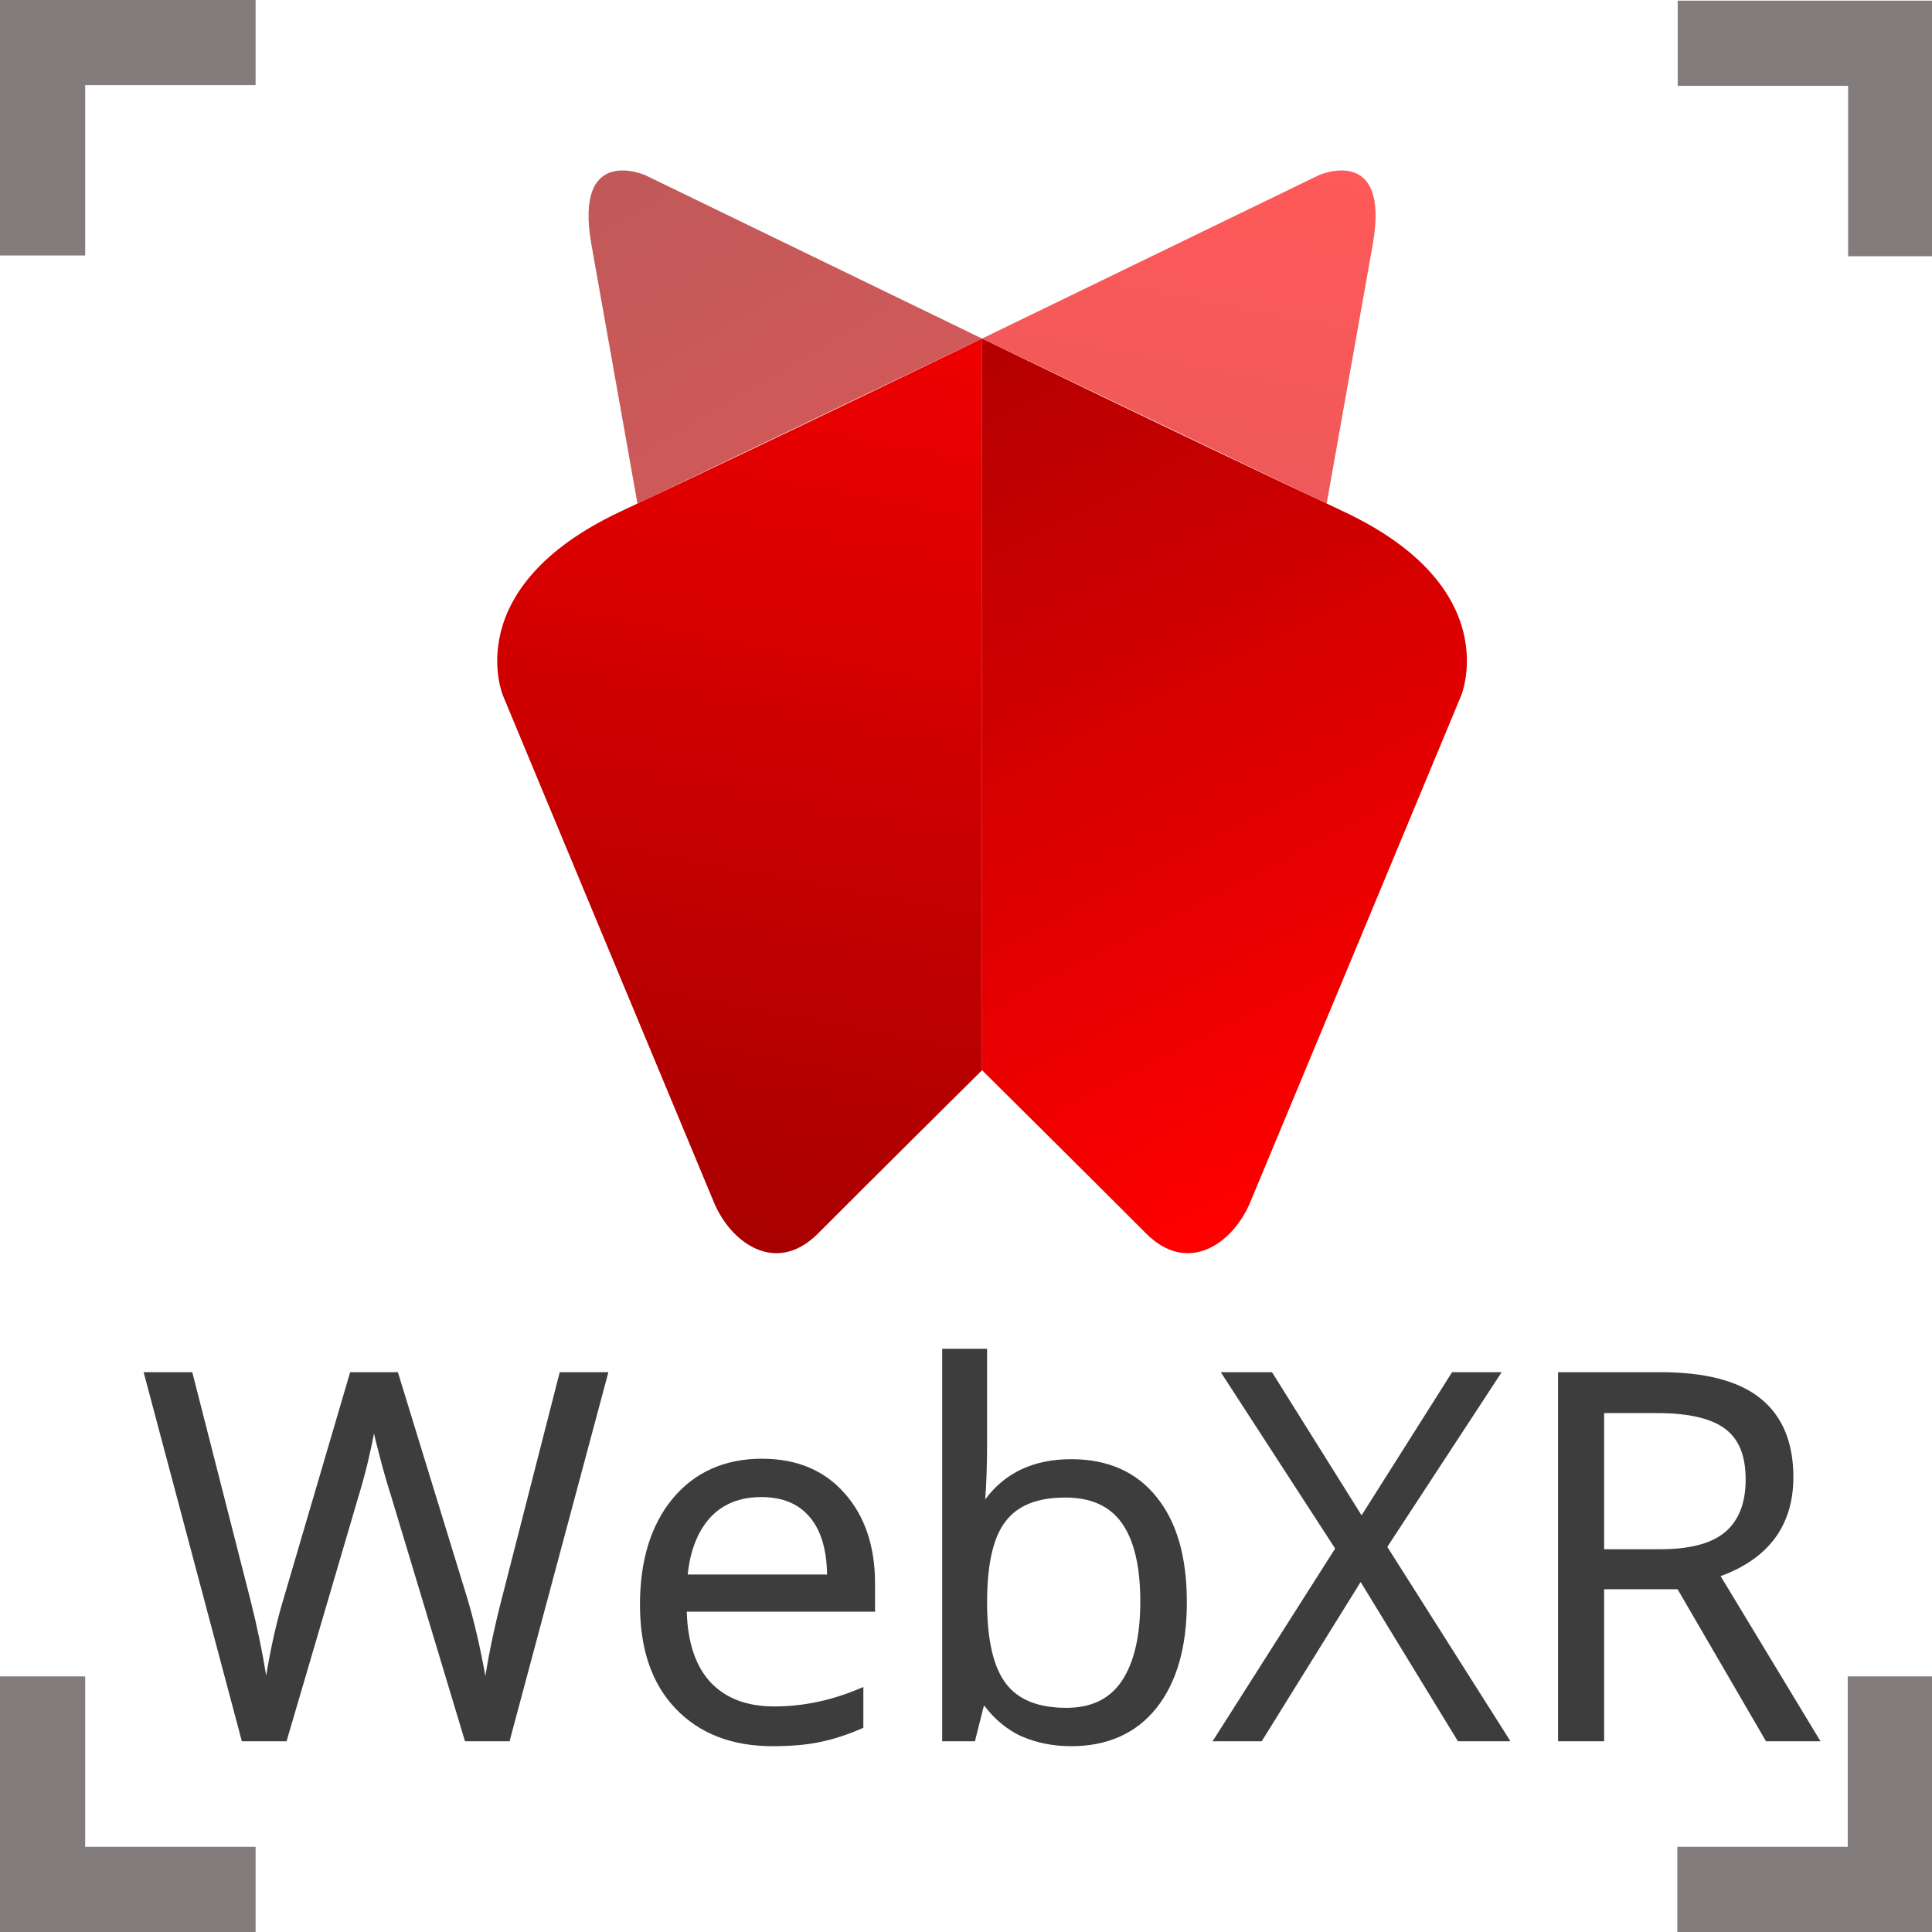
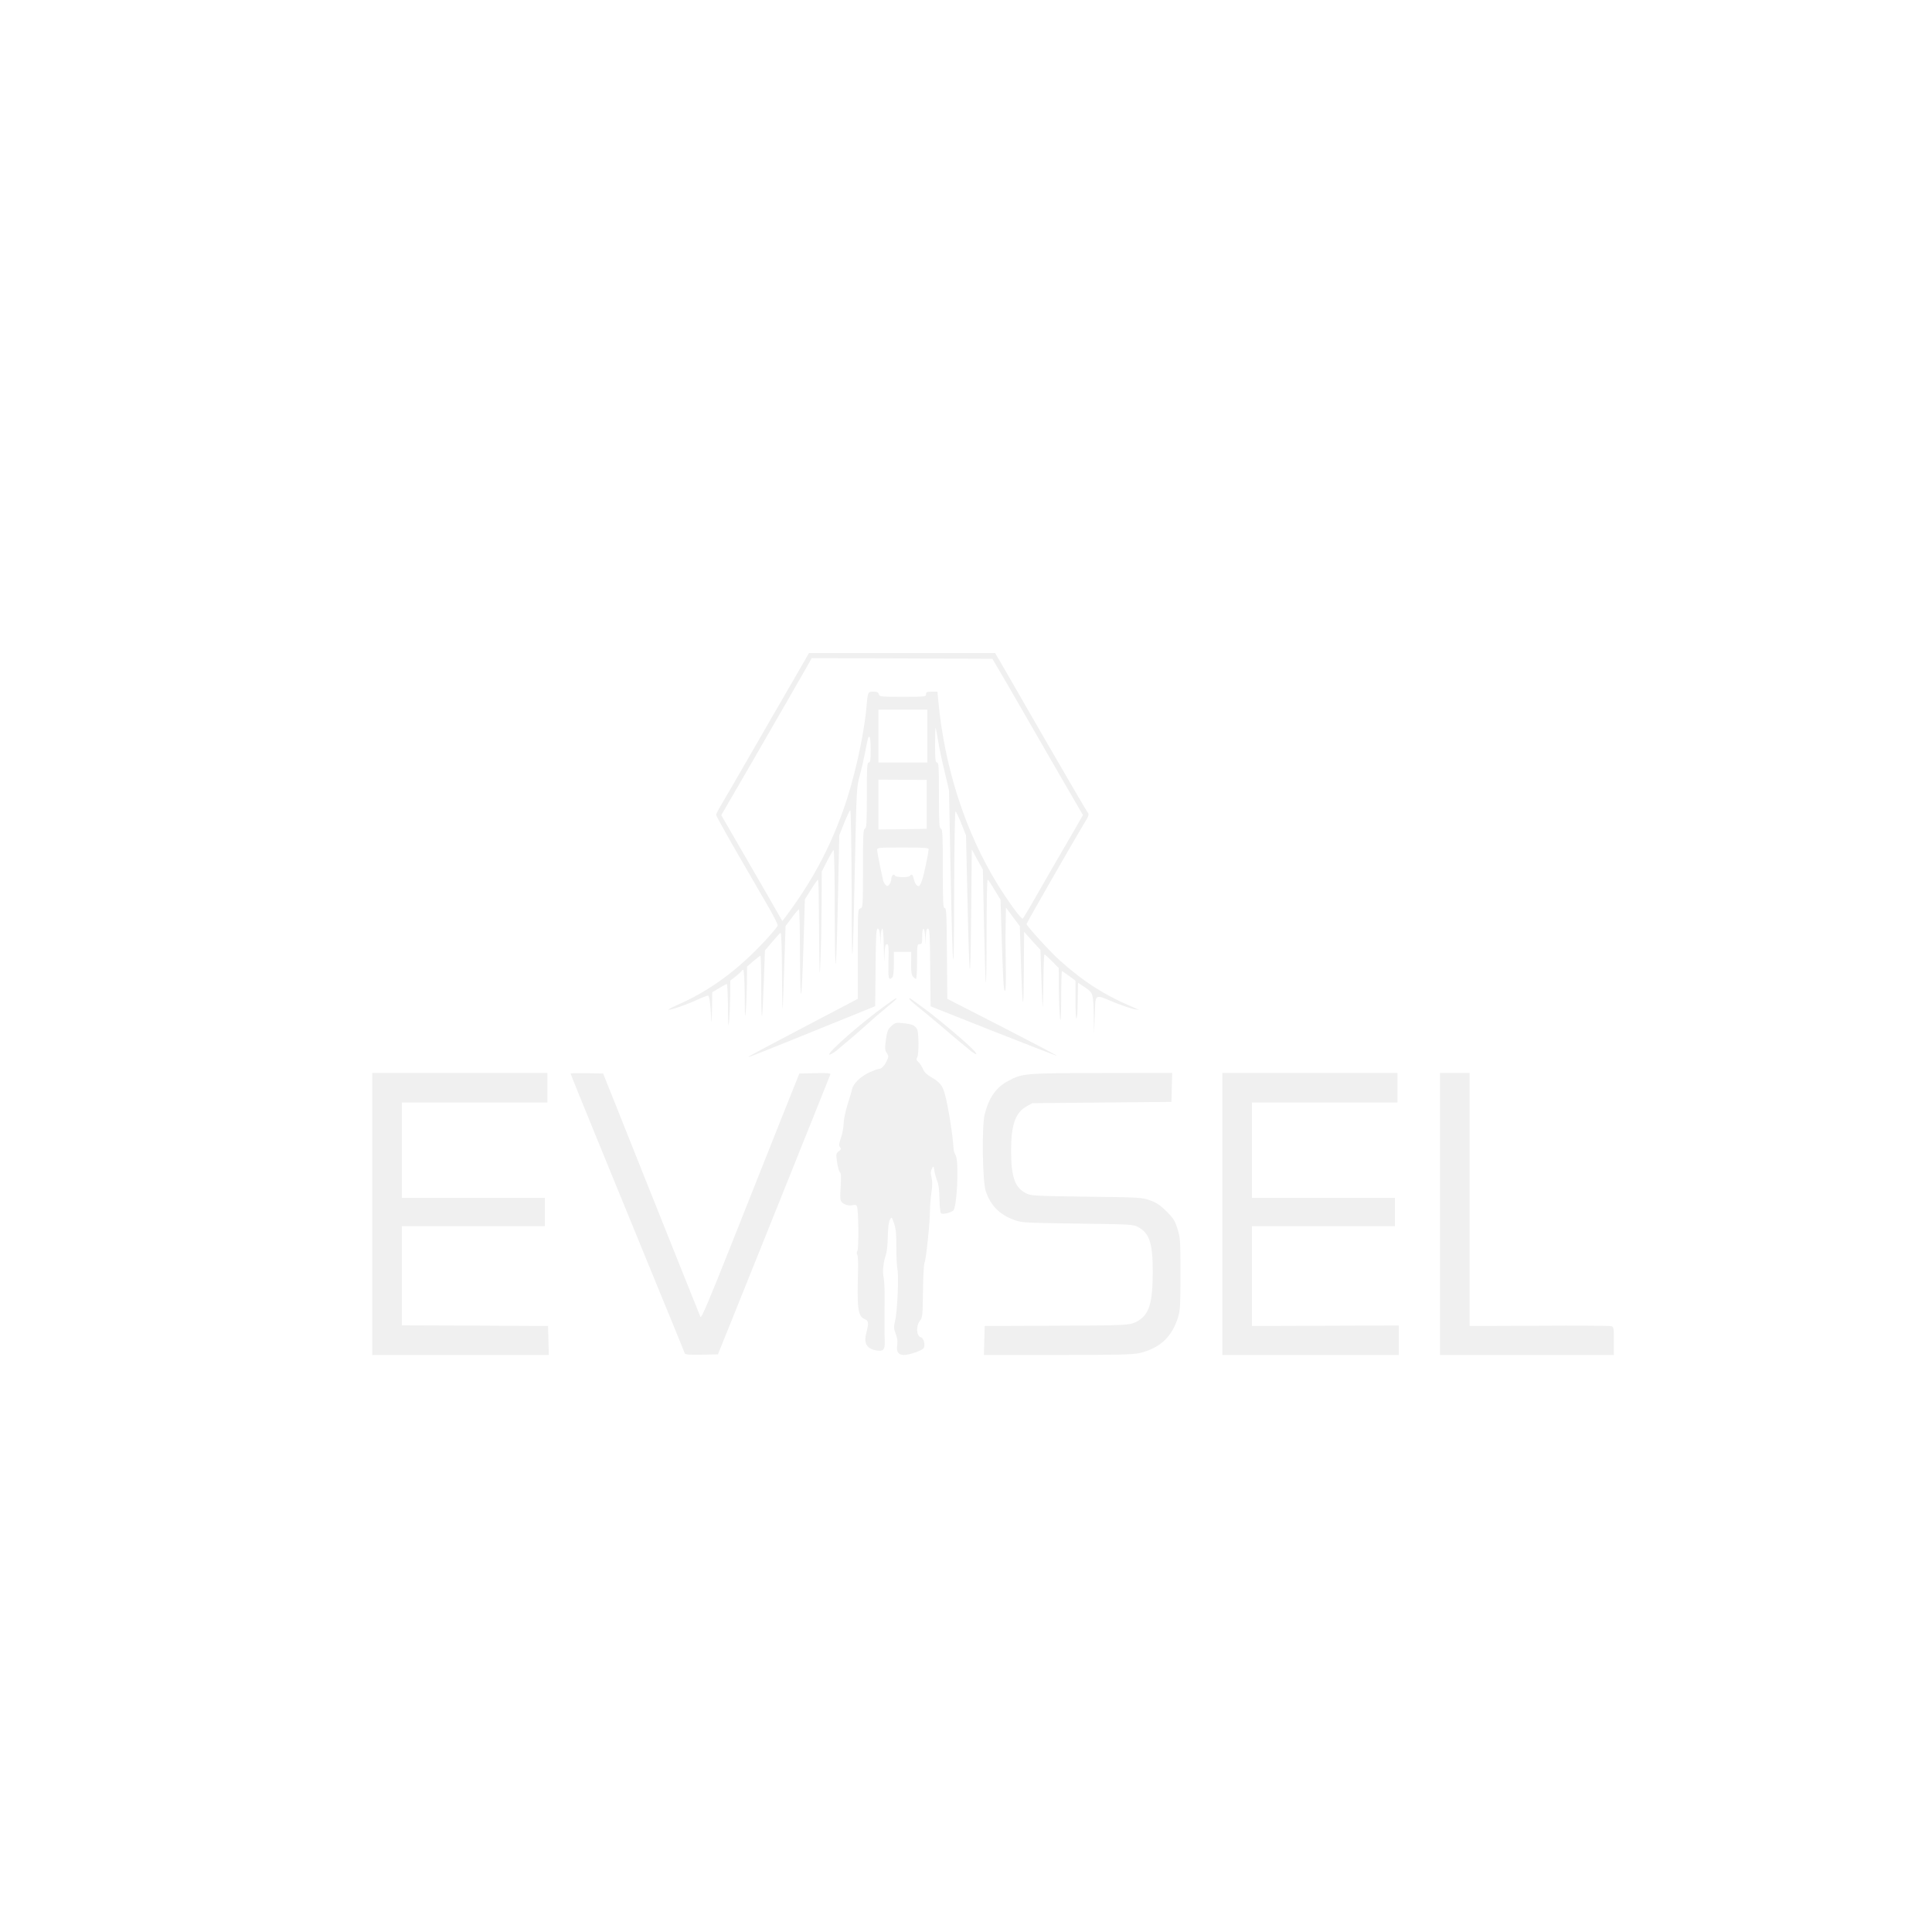
- <svg xmlns="http://www.w3.org/2000/svg" width="180mm" height="180mm" viewBox="0 0 180 180" version="1.1" id="svg6107">
-   <defs id="defs6101">
-     <clipPath id="_clip1">
-       <rect x="0" y="-0.001" width="804" height="204.118" id="rect4" />
-     </clipPath>
-     <linearGradient id="_Linear2" x1="0" y1="0" x2="1" y2="0" gradientUnits="userSpaceOnUse" gradientTransform="matrix(-70.1494,387.159,-387.159,-70.1494,-130642,-23458.8)">
-       <stop offset="0" style="stop-color:rgb(255,0,0);stop-opacity:1" id="stop1421" />
-       <stop offset="1" style="stop-color:rgb(153,0,0);stop-opacity:1" id="stop1423" />
-     </linearGradient>
-     <linearGradient id="_Linear3" x1="0" y1="0" x2="1" y2="0" gradientUnits="userSpaceOnUse" gradientTransform="matrix(163.535,-313.319,313.319,163.535,106277,55928.2)">
-       <stop offset="0" style="stop-color:rgb(255,0,0);stop-opacity:1" id="stop1426" />
-       <stop offset="1" style="stop-color:rgb(153,0,0);stop-opacity:1" id="stop1428" />
-     </linearGradient>
-     <linearGradient id="_Linear4" x1="0" y1="0" x2="1" y2="0" gradientUnits="userSpaceOnUse" gradientTransform="matrix(-196.382,337.595,-337.595,-196.382,98241.5,57154.7)">
-       <stop offset="0" style="stop-color:rgb(153,0,0);stop-opacity:0.65" id="stop1431" />
-       <stop offset="1" style="stop-color:rgb(254,0,0);stop-opacity:0.65" id="stop1433" />
-     </linearGradient>
-     <linearGradient id="_Linear5" x1="0" y1="0" x2="1" y2="0" gradientUnits="userSpaceOnUse" gradientTransform="matrix(-70.1494,387.159,-387.159,-70.1494,-111810,-20046.5)">
-       <stop offset="0" style="stop-color:rgb(255,0,0);stop-opacity:0.65" id="stop1436" />
-       <stop offset="1" style="stop-color:rgb(153,0,0);stop-opacity:0.65" id="stop1438" />
-     </linearGradient>
-     <clipPath id="clipPath6084">
-       <rect id="rect6082" height="204.118" width="804" y="-0.001" x="0" />
-     </clipPath>
-   </defs>
-   <g id="layer1" transform="translate(-27.23816,189.1651)">
-     <rect style="fill:#ffffff;fill-opacity:1;stroke:none;stroke-width:0.19;stroke-opacity:1" id="rect6868" width="180.087" height="180.011" x="27.238" y="-189.176" />
-     <g style="clip-rule:evenodd;fill-rule:evenodd;stroke-linejoin:round;stroke-miterlimit:2" id="g13" transform="matrix(0.3631803,0,0,0.3631803,-18.18436,-156.0315)">
-       <path id="path11" style="fill:#3d3d3d;fill-rule:nonzero" d="m 378.29,254.775 v 24.662 c 0,5.22 -0.18,9.841 -0.48,13.981 5.041,-6.841 12.421,-10.321 22.082,-10.321 9.361,0 16.681,3.24 21.842,9.661 5.22,6.42 7.801,15.421 7.801,27.002 0,11.641 -2.641,20.702 -7.861,27.243 -5.221,6.48 -12.541,9.72 -21.782,9.72 -4.62,0 -8.881,-0.84 -12.721,-2.52 h -0.06 c -3.72,-1.74 -6.901,-4.38 -9.481,-7.8 h -0.18 l -2.28,9.06 h -8.401 V 254.775 Z m -203.898,6 14.881,58.266 c 1.8,7.14 3.121,13.621 4.081,19.561 1.14,-6.96 2.64,-13.801 4.68,-20.462 l 16.862,-57.365 h 12.241 l 17.761,57.845 c 1.8,6.001 3.36,12.722 4.681,20.102 0.9,-5.64 2.22,-12.121 4.2,-19.802 l 14.881,-58.145 h 12.481 l -25.262,94.329 -0.06,0.36 h -11.461 l -19.022,-63.126 c -0.9,-2.76 -1.92,-6.3 -3,-10.501 -0.54,-2.16 -1.02,-3.84 -1.26,-5.1 l -0.06,-0.24 c -0.96,5.04 -2.22,10.381 -4.02,16.261 l -18.422,62.706 h -11.461 l -25.202,-94.689 z m 276.984,0 22.982,36.724 23.222,-36.724 h 12.721 l -29.342,44.824 31.142,49.145 0.42,0.72 H 499.08 L 474.118,314.6 448.736,355.464 h -12.601 l 31.443,-49.445 -29.343,-45.244 z m 99.549,0 c 11.581,0 20.162,2.22 25.742,6.721 5.641,4.5 8.461,11.281 8.461,20.222 0,12.361 -6.361,20.882 -18.662,25.382 l 25.622,42.364 H 578.107 L 555.425,316.46 h -18.841 v 39.004 h -11.821 v -94.689 z m -14.341,45.424 h 14.461 c 7.621,0 13.141,-1.5 16.621,-4.44 3.481,-3 5.221,-7.441 5.221,-13.441 0,-6.121 -1.74,-10.381 -5.281,-13.022 -3.54,-2.64 -9.3,-4.02 -17.341,-4.02 H 536.584 Z M 341.747,291.858 c 5.22,5.88 7.8,13.621 7.8,23.162 v 7.201 h -48.304 c 0.24,7.92 2.28,13.921 6.001,18.001 3.9,4.201 9.361,6.301 16.441,6.301 7.501,0 14.881,-1.56 22.262,-4.741 l 0.6,-0.24 v 10.441 l -0.24,0.12 c -3.78,1.68 -7.38,2.82 -10.801,3.54 -3.42,0.721 -7.44,1.081 -12.241,1.081 -10.441,0 -18.782,-3.241 -24.902,-9.661 -6.121,-6.421 -9.121,-15.302 -9.121,-26.643 0,-11.401 2.82,-20.521 8.461,-27.302 5.64,-6.721 13.321,-10.141 22.802,-10.141 8.941,0 16.021,2.94 21.242,8.881 z m -34.563,6.3 c -3.121,3.481 -5.041,8.341 -5.701,14.522 h 35.763 c -0.12,-6.421 -1.56,-11.281 -4.38,-14.642 -2.88,-3.48 -7.021,-5.22 -12.481,-5.22 -5.521,0 -9.901,1.74 -13.201,5.34 z m 75.846,0.9 c -3.12,3.961 -4.74,10.921 -4.74,20.702 0,9.841 1.68,16.802 4.86,20.942 3.181,4.141 8.281,6.181 15.482,6.181 6.42,0 11.101,-2.281 14.221,-6.901 3.12,-4.68 4.741,-11.461 4.741,-20.342 0,-9.061 -1.621,-15.781 -4.741,-20.162 -3.12,-4.38 -7.921,-6.54 -14.521,-6.54 -7.141,0 -12.241,2.04 -15.302,6.12" />
-     </g>
-     <g id="g6809" transform="matrix(1.867845,0,0,1.867845,75.96318,-172.5927)">
-       <g transform="matrix(0.1723681,0,0,0.1723681,-35.26476,-50.299)" id="g17" style="clip-rule:evenodd;fill-rule:evenodd;stroke-linejoin:round;stroke-miterlimit:2">
-         <path d="m 259.879,588.352 c -4.857,-11.581 -61.068,-146.689 -61.068,-146.689 0,0 -13.124,-31.17 34.042,-53.317 47.165,-22.147 104.584,-50.036 104.584,-50.036 v 211.727 c 0,0 -33.99,33.704 -47.434,47.215 -12.216,12.279 -25.248,2.729 -30.124,-8.9 z" style="fill:url(#_Linear2)" id="path15" />
-       </g>
-       <g transform="matrix(-0.1723681,0,0,0.1723681,81.06221,-50.299)" id="g21" style="clip-rule:evenodd;fill-rule:evenodd;stroke-linejoin:round;stroke-miterlimit:2">
-         <path d="m 259.879,588.352 c -4.857,-11.581 -61.068,-146.689 -61.068,-146.689 0,0 -13.124,-31.17 34.042,-53.317 47.165,-22.147 104.584,-50.036 104.584,-50.036 v 211.727 c 0,0 -33.99,33.704 -47.434,47.215 -12.216,12.279 -25.248,2.729 -30.124,-8.9 z" style="fill:url(#_Linear3)" id="path19" />
-       </g>
-       <g transform="matrix(-0.1723681,0,0,0.1723681,81.06221,-50.299)" id="g25" style="clip-rule:evenodd;fill-rule:evenodd;stroke-linejoin:round;stroke-miterlimit:2">
-         <path d="m 337.437,338.31 97.478,-47.288 c 0,0 20.767,-9.152 15.564,20.116 L 437.16,386.06 Z" style="fill:url(#_Linear4)" id="path23" />
-       </g>
-       <g transform="matrix(0.1723681,0,0,0.1723681,-35.26476,-50.299)" id="g29" style="clip-rule:evenodd;fill-rule:evenodd;stroke-linejoin:round;stroke-miterlimit:2">
-         <path d="m 337.437,338.31 97.478,-47.288 c 0,0 20.767,-9.152 15.564,20.116 L 437.16,386.06 Z" style="fill:url(#_Linear5)" id="path27" />
-       </g>
-     </g>
-     <path style="fill:#837c7c;fill-opacity:1;stroke:none;stroke-width:0.265;stroke-opacity:1" d="m 27.238,-189.176 v 7.938 15.875 h 7.938 v -15.875 h 15.875 v -7.938 h -15.875 z" id="rect6811" />
-     <path style="fill:#837c7c;fill-opacity:1;stroke:none;stroke-width:0.265;stroke-opacity:1" d="m 207.359,-189.104 v 7.938 15.875 h -7.938 v -15.875 h -15.875 v -7.938 h 15.875 z" id="rect6811-8" />
-     <path style="fill:#837c7c;fill-opacity:1;stroke:none;stroke-width:0.265;stroke-opacity:1" d="m 27.238,-9.165 v -7.938 -15.875 h 7.938 v 15.875 h 15.875 v 7.938 h -15.875 z" id="rect6811-7" />
-     <path style="fill:#837c7c;fill-opacity:1;stroke:none;stroke-width:0.265;stroke-opacity:1" d="m 207.325,-9.165 v -7.938 -15.875 h -7.938 v 15.875 h -15.875 v 7.938 h 15.875 z" id="rect6811-8-6" />
+ <svg xmlns="http://www.w3.org/2000/svg" version="1.0" width="1500pt" height="1500pt" viewBox="0 0 1500 1500" preserveAspectRatio="xMidYMid meet">
+   <g transform="translate(0,1500) scale(0.1,-0.1)" fill="#FFFFFF" stroke="none">
+     <path d="M0 7500 l0 -7500 7500 0 7500 0 0 7500 0 7500 -7500 0 -7500 0 0 -7500z m7777 2343 c28 -49 187 -324 353 -613 167 -289 309 -532 316 -540 11 -13 7 -26 -30 -85 -69 -114 -446 -771 -446 -779 0 -14 179 -211 252 -277 186 -168 356 -277 573 -368 l50 -22 -40 6 c-22 4 -89 27 -150 51 -162 67 -149 75 -155 -96 l-6 -145 -2 125 c-3 187 -5 192 -68 234 l-54 36 -2 -105 c-2 -139 -4 -164 -11 -172 -4 -3 -7 61 -7 143 l0 150 -50 37 c-27 20 -52 37 -55 37 -3 0 -6 -96 -6 -212 -1 -147 -4 -194 -9 -153 -4 33 -8 134 -9 225 l-1 164 -52 53 c-29 29 -55 53 -59 53 -3 0 -7 -91 -8 -202 -1 -112 -4 -204 -5 -206 -2 -2 -7 97 -11 220 l-7 223 -64 70 -63 70 -2 -315 c-2 -346 -11 -301 -24 127 l-7 232 -54 72 -54 73 -2 -135 c-2 -74 -1 -218 1 -320 2 -117 0 -189 -6 -192 -11 -7 -16 91 -29 508 l-6 200 -47 77 c-25 43 -49 78 -53 78 -5 0 -8 -181 -8 -402 0 -221 -2 -399 -6 -396 -3 3 -9 201 -14 441 l-9 435 -43 78 -43 79 -5 -520 c-6 -593 -14 -543 -30 195 l-10 435 -37 93 c-20 50 -40 92 -45 92 -4 0 -9 -285 -10 -632 -1 -745 -11 -684 -28 182 l-12 615 -33 140 c-19 77 -42 185 -51 240 -9 55 -18 102 -20 104 -2 2 -4 -57 -4 -132 0 -115 2 -137 15 -137 13 0 15 -35 15 -254 0 -216 2 -255 15 -260 13 -5 15 -49 15 -311 0 -263 2 -305 15 -305 13 0 15 -48 17 -352 l3 -353 428 -219 c235 -121 425 -221 423 -223 -2 -2 -223 84 -492 190 l-489 194 -3 301 c-2 259 -4 302 -17 302 -11 0 -15 -15 -17 -62 l-2 -63 -3 63 c-5 79 -23 81 -23 2 0 -53 -2 -60 -20 -60 -19 0 -20 -7 -20 -135 0 -74 -4 -135 -8 -135 -5 0 -16 8 -24 18 -11 12 -15 40 -14 104 l1 88 -67 0 -68 0 0 -93 c0 -59 -4 -97 -12 -105 -29 -29 -33 -11 -30 123 3 115 1 135 -12 135 -12 0 -16 -18 -19 -92 -2 -66 -3 -48 -5 60 -1 93 -6 152 -12 152 -5 0 -11 -28 -12 -62 l-2 -63 -3 63 c-3 46 -8 62 -18 62 -12 0 -15 -47 -17 -301 l-3 -301 -110 -45 c-888 -360 -884 -358 -870 -345 6 5 198 108 428 228 l417 219 0 348 c0 340 0 349 20 354 19 5 20 14 20 309 0 262 2 305 15 310 13 5 15 44 15 260 0 219 2 254 15 254 12 0 15 18 15 100 0 59 -4 100 -10 100 -10 0 -11 -4 -35 -130 -9 -47 -27 -125 -41 -175 -23 -87 -24 -110 -35 -620 -18 -924 -26 -997 -27 -282 -1 350 -6 637 -10 637 -4 0 -25 -44 -47 -97 l-39 -98 -8 -390 c-15 -722 -25 -805 -27 -232 0 279 -4 507 -9 507 -4 0 -26 -38 -50 -84 l-42 -83 -1 -264 c-1 -145 -5 -336 -9 -424 -6 -151 -7 -143 -10 145 -2 168 -4 344 -4 392 -1 49 -3 88 -6 88 -3 0 -27 -34 -53 -76 l-48 -77 -10 -331 c-15 -494 -26 -537 -28 -108 0 199 -4 362 -8 362 -5 -1 -30 -30 -56 -66 l-48 -64 -10 -313 c-5 -171 -11 -319 -13 -327 -2 -8 -4 122 -5 288 0 169 -5 302 -10 300 -5 -1 -34 -33 -65 -70 l-57 -67 -9 -251 c-5 -139 -11 -255 -14 -258 -4 -3 -6 101 -6 231 0 131 -3 237 -6 237 -3 0 -27 -19 -55 -42 l-49 -43 -1 -125 c-1 -69 -4 -165 -8 -215 -7 -75 -8 -57 -9 113 -1 114 -6 202 -11 202 -5 0 -11 -4 -13 -8 -1 -4 -22 -23 -45 -42 l-43 -33 -1 -126 c-1 -69 -5 -157 -9 -196 -5 -54 -7 -27 -8 113 -1 100 -5 182 -9 182 -4 0 -31 -14 -60 -32 l-53 -32 -2 -136 c-1 -74 -3 -112 -5 -85 -9 150 -15 195 -27 195 -7 0 -46 -15 -87 -34 -80 -37 -193 -76 -218 -76 -9 0 18 15 60 34 260 113 478 273 699 513 47 51 86 99 88 107 2 8 -30 72 -71 143 -41 70 -149 257 -241 416 -91 158 -166 293 -166 300 0 6 16 39 36 72 34 57 103 176 379 655 65 113 148 257 185 320 36 63 79 136 94 163 l27 47 722 0 723 0 51 -87z m-817 -2598 c0 -2 -39 -37 -87 -76 -49 -40 -106 -89 -128 -110 -49 -46 -184 -161 -247 -213 -26 -21 -53 -36 -59 -34 -24 8 256 254 435 381 78 57 86 61 86 52z m237 -91 c118 -89 322 -262 367 -313 34 -37 11 -32 -40 10 -113 94 -141 117 -222 187 -47 40 -120 100 -163 135 -68 54 -90 77 -75 77 3 0 62 -43 133 -96z m-107 -114 c11 -6 24 -19 30 -30 14 -26 15 -192 2 -217 -9 -17 -8 -24 9 -39 12 -11 27 -35 35 -54 10 -24 29 -43 62 -62 66 -37 90 -66 107 -129 27 -98 63 -324 69 -434 1 -11 8 -31 16 -45 27 -48 10 -411 -20 -430 -28 -19 -84 -30 -94 -20 -6 6 -11 56 -12 112 -1 65 -7 116 -17 138 -8 19 -18 54 -22 78 -7 43 -7 43 -20 18 -10 -19 -11 -35 -3 -66 8 -30 8 -65 -1 -123 -6 -45 -11 -108 -11 -141 0 -87 -30 -378 -42 -399 -5 -10 -11 -110 -12 -221 -2 -192 -4 -205 -24 -231 -32 -41 -27 -119 8 -128 21 -5 35 -59 22 -83 -10 -19 -111 -54 -154 -54 -43 0 -60 25 -52 76 4 30 1 57 -12 89 -15 40 -16 53 -5 98 18 71 30 348 19 400 -5 23 -9 101 -9 172 1 102 -3 142 -17 185 -19 54 -19 54 -33 30 -9 -16 -15 -63 -16 -129 -1 -57 -7 -118 -13 -135 -22 -67 -30 -138 -20 -180 5 -23 9 -96 8 -161 -1 -184 -1 -285 1 -338 3 -65 -11 -81 -63 -72 -76 12 -102 55 -80 136 21 80 18 95 -15 109 -50 20 -58 86 -49 375 2 61 -1 116 -6 123 -6 9 -6 20 1 31 11 18 9 306 -3 343 -4 13 -12 16 -30 12 -30 -8 -68 1 -88 22 -13 13 -15 33 -9 121 4 77 3 107 -6 112 -7 4 -16 39 -22 77 -9 65 -8 69 13 85 18 14 20 20 10 32 -10 12 -9 27 8 76 11 33 20 82 20 108 0 26 13 91 29 143 17 52 33 107 36 122 8 43 64 98 130 130 33 15 67 28 75 28 23 1 45 22 64 62 16 34 16 38 1 62 -15 22 -16 36 -7 103 10 69 15 81 43 107 30 27 36 28 91 22 32 -3 68 -10 78 -16z m-2840 -485 l0 -115 -565 0 -565 0 0 -370 0 -370 555 0 555 0 0 -110 0 -110 -555 0 -555 0 0 -385 0 -385 568 -2 567 -3 3 -112 3 -113 -686 0 -685 0 0 1095 0 1095 680 0 680 0 0 -115z m806 -825 c206 -514 377 -944 382 -954 7 -16 66 123 257 605 136 343 307 773 379 954 l132 330 123 3 c97 2 122 0 118 -10 -3 -7 -156 -389 -340 -848 -185 -459 -380 -945 -434 -1080 l-99 -245 -126 -3 c-95 -2 -127 1 -131 10 -2 7 -101 249 -220 538 -118 289 -317 773 -441 1077 -124 303 -226 554 -226 558 0 3 57 4 127 3 l126 -3 373 -935z m4042 828 l-3 -113 -540 -5 -540 -5 -45 -25 c-87 -49 -120 -144 -120 -345 1 -204 29 -284 115 -329 38 -20 59 -21 470 -27 418 -5 432 -6 495 -29 51 -18 78 -37 127 -85 53 -53 65 -72 85 -136 22 -70 23 -89 23 -349 0 -238 -2 -283 -18 -335 -48 -156 -141 -242 -299 -280 -52 -12 -166 -15 -636 -15 l-573 0 3 113 3 112 505 2 c620 2 625 3 684 37 89 52 115 139 116 381 0 224 -26 302 -115 349 -38 20 -59 21 -470 26 -412 6 -433 7 -490 28 -115 42 -185 113 -222 225 -25 76 -31 494 -9 590 31 131 88 214 184 265 111 59 124 60 725 61 l548 1 -3 -112z m1752 -3 l0 -115 -565 0 -565 0 0 -370 0 -370 555 0 555 0 0 -110 0 -110 -555 0 -555 0 0 -387 0 -388 570 2 570 2 0 -114 0 -115 -685 0 -685 0 0 1095 0 1095 680 0 680 0 0 -115z m560 -867 l0 -983 537 2 c296 2 548 0 561 -3 21 -6 22 -11 22 -115 l0 -109 -675 0 -675 0 0 1095 0 1095 115 0 115 0 0 -982z" />
+     <path d="M6273 9838 c-16 -29 -92 -161 -168 -293 -76 -132 -196 -339 -265 -460 -70 -121 -153 -264 -184 -317 l-56 -97 178 -308 c98 -169 205 -354 237 -411 l59 -103 21 27 c203 271 339 521 450 829 81 223 159 565 180 785 13 142 12 140 55 140 29 0 39 -4 43 -20 5 -19 14 -20 186 -20 174 0 181 1 181 20 0 17 7 20 44 20 l44 0 7 -72 c48 -517 210 -1019 462 -1427 83 -134 185 -273 194 -263 4 4 33 52 65 107 31 55 116 201 187 325 72 124 150 258 173 298 l42 74 -85 146 c-88 151 -128 221 -368 637 -76 132 -163 283 -194 335 l-56 95 -702 3 -701 2 -29 -52z" />
+     <path d="M6820 9285 l0 -205 190 0 190 0 0 205 0 205 -190 0 -190 0 0 -205z" />
+     <path d="M6820 8753 l0 -193 188 2 187 3 0 190 0 190 -187 1 -188 1 0 -194z" />
+     <path d="M6810 8401 c0 -15 23 -131 47 -238 3 -12 12 -28 20 -35 12 -10 18 -9 29 7 8 10 14 29 14 41 0 25 21 45 28 26 5 -15 108 -16 117 -2 11 18 22 10 29 -22 7 -33 23 -58 38 -58 15 0 35 60 57 169 12 57 21 109 21 117 0 12 -36 14 -200 14 -189 0 -200 -1 -200 -19z" />
  </g>
</svg>
